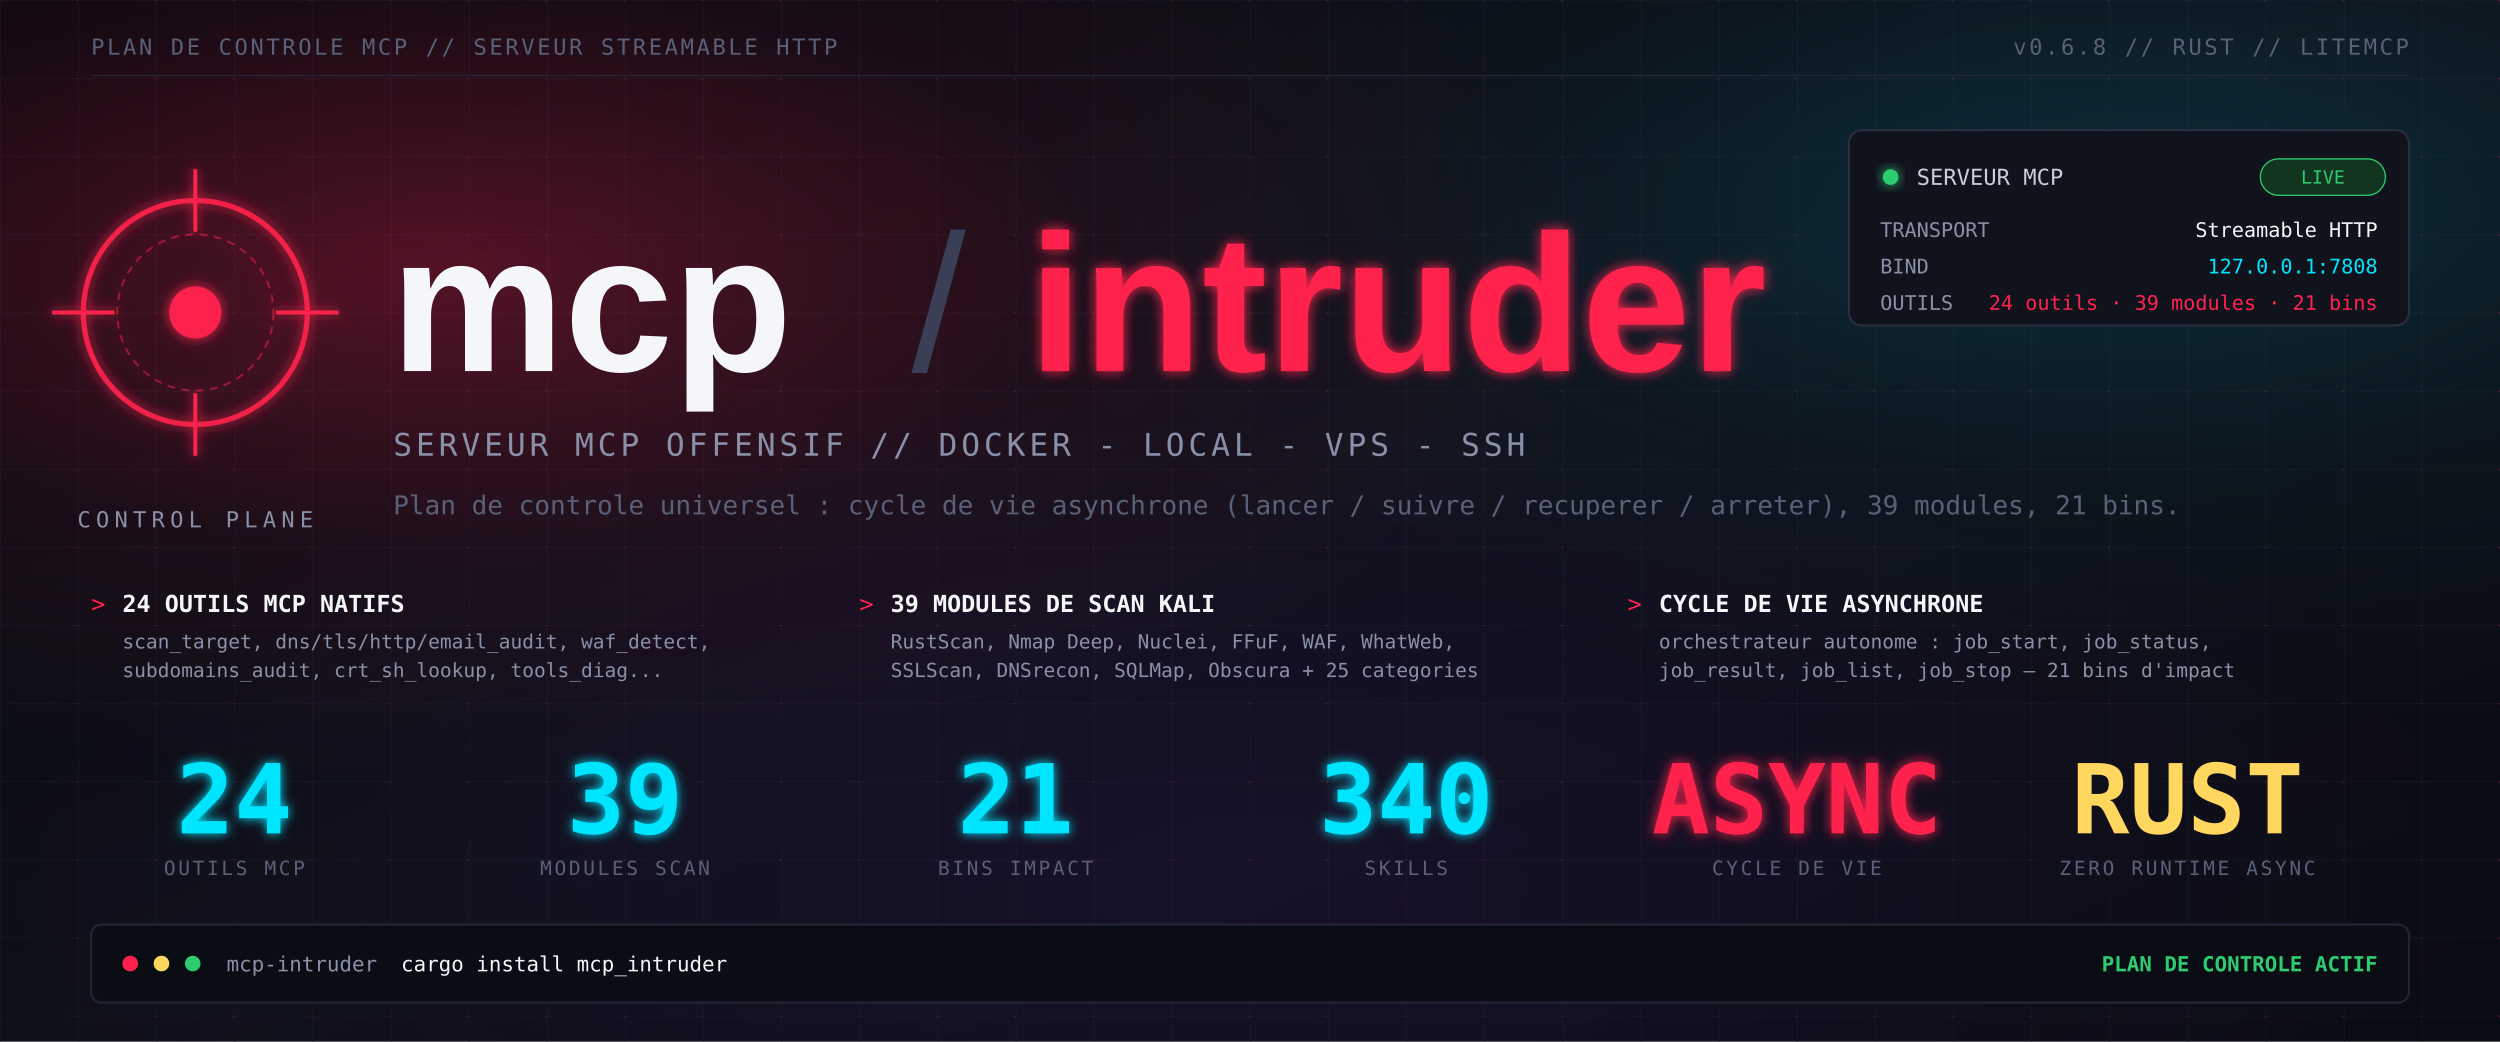
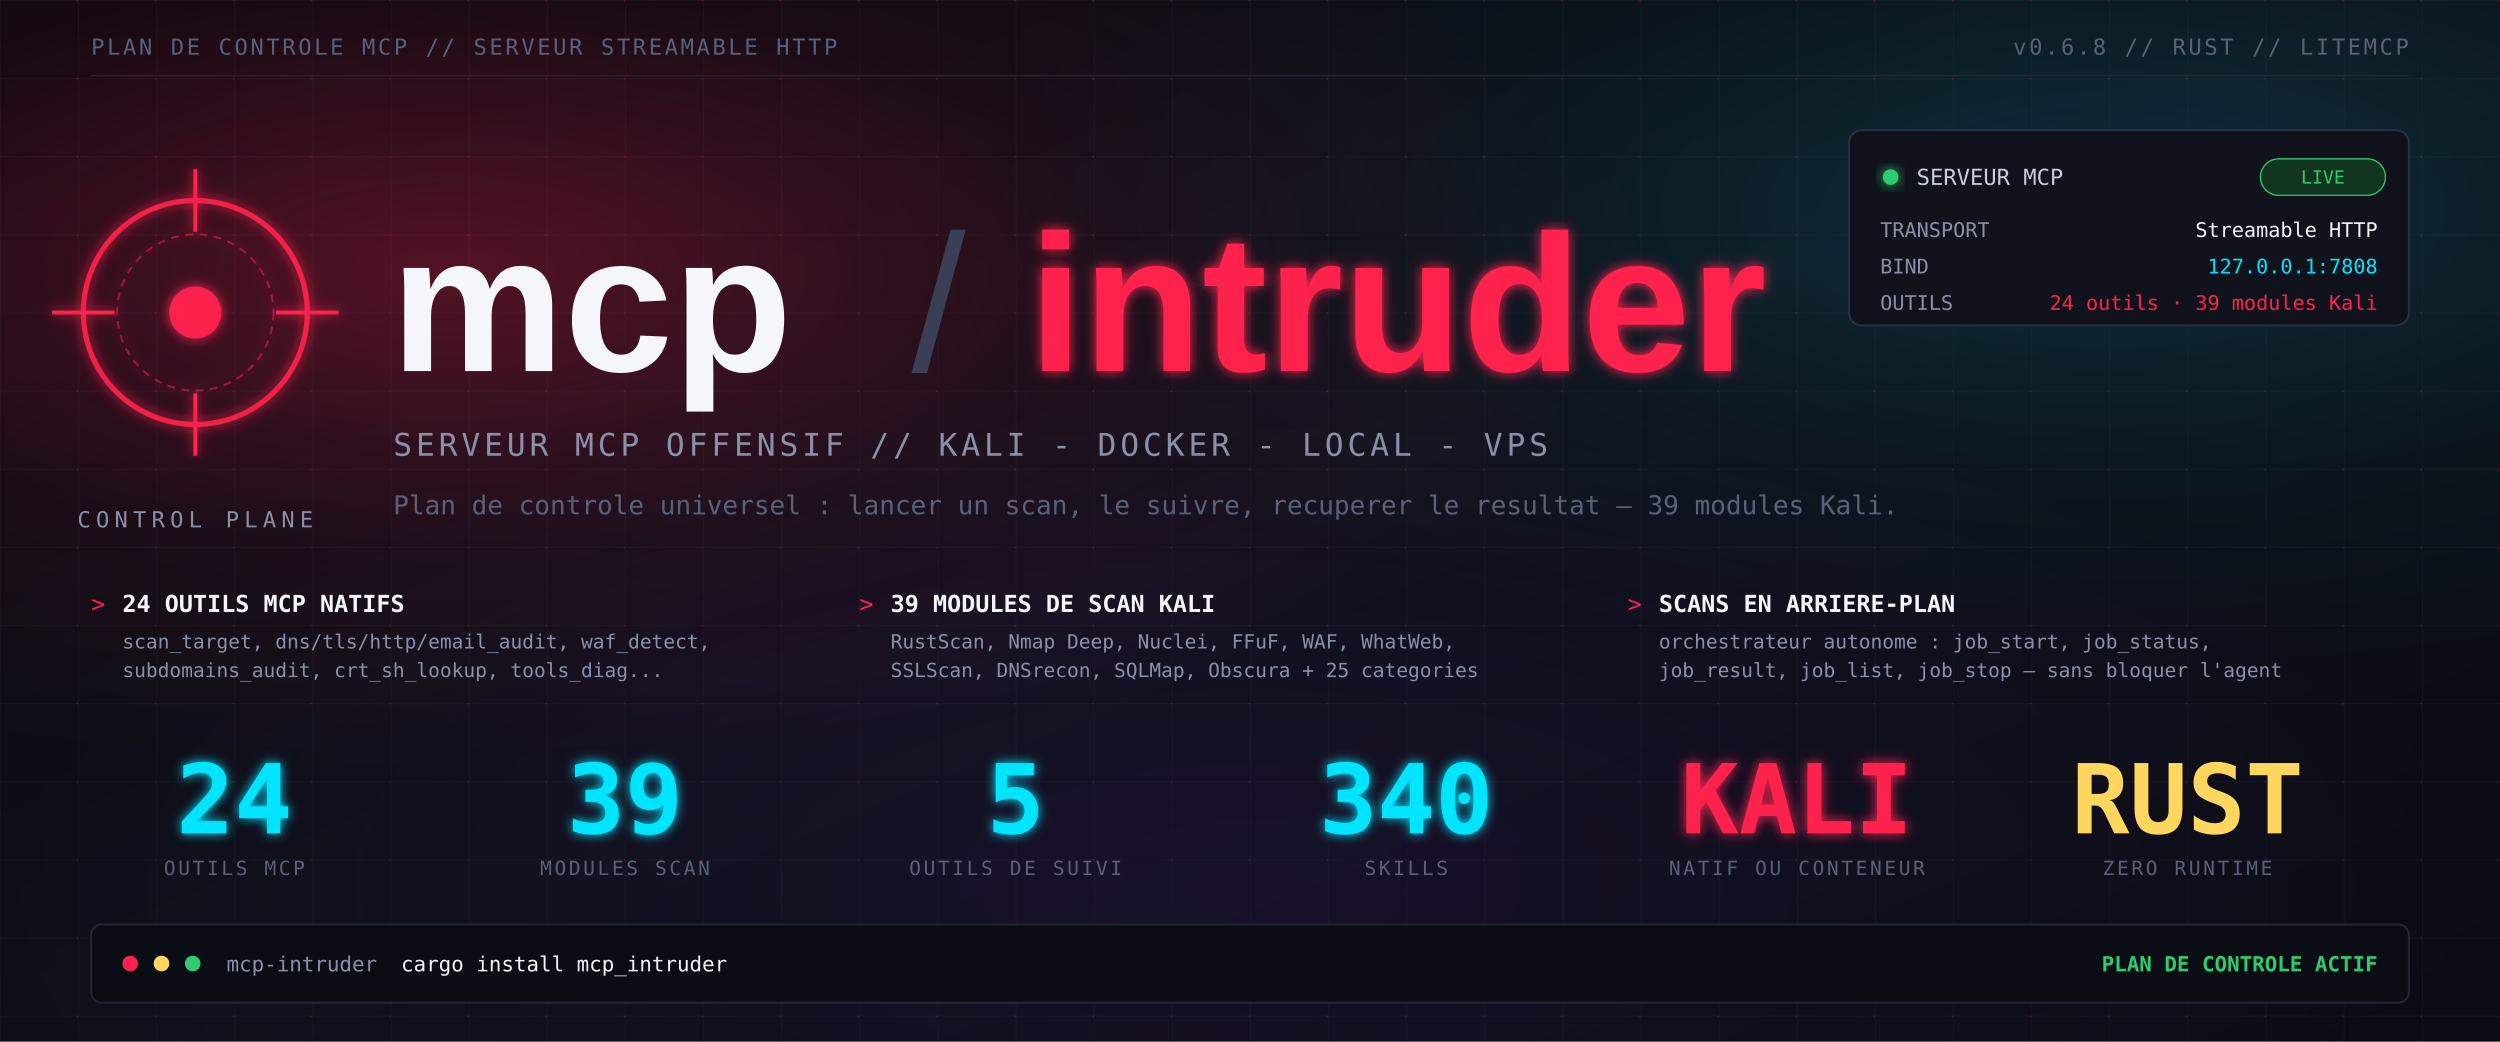
- <svg xmlns="http://www.w3.org/2000/svg" viewBox="0 0 1920 800" width="1920" height="800" role="img" aria-label="MCP Intruder - Serveur MCP offensif - 24 outils, 340 skills, 39 modules de scan, 21 bins">
+ <svg xmlns="http://www.w3.org/2000/svg" viewBox="0 0 1920 800" width="1920" height="800" role="img" aria-label="MCP Intruder - Serveur MCP offensif Kali - 24 outils, 340 skills, 39 modules de scan">
  <defs>
    <linearGradient id="bg" x1="0" y1="0" x2="1" y2="1">
      <stop offset="0%" stop-color="#07080e" />
      <stop offset="50%" stop-color="#0e1019" />
      <stop offset="100%" stop-color="#090c13" />
    </linearGradient>
    <radialGradient id="hot" cx="18%" cy="26%" r="48%">
      <stop offset="0%" stop-color="#ff224e" stop-opacity="0.30" />
      <stop offset="55%" stop-color="#ff224e" stop-opacity="0.07" />
      <stop offset="100%" stop-color="#ff224e" stop-opacity="0" />
    </radialGradient>
    <radialGradient id="cool" cx="84%" cy="20%" r="45%">
      <stop offset="0%" stop-color="#00e5ff" stop-opacity="0.14" />
      <stop offset="60%" stop-color="#00e5ff" stop-opacity="0.03" />
      <stop offset="100%" stop-color="#00e5ff" stop-opacity="0" />
    </radialGradient>
    <radialGradient id="accent-purple" cx="50%" cy="85%" r="50%">
      <stop offset="0%" stop-color="#7928ca" stop-opacity="0.10" />
      <stop offset="100%" stop-color="#7928ca" stop-opacity="0" />
    </radialGradient>
    <pattern id="grid" x="0" y="0" width="60" height="60" patternUnits="userSpaceOnUse">
      <path d="M 60 0 L 0 0 0 60" fill="none" stroke="#1d2030" stroke-width="0.8" opacity="0.6" />
      <circle cx="60" cy="0" r="1.2" fill="#ff224e" opacity="0.3" />
    </pattern>
    <filter id="glow" x="-40%" y="-40%" width="180%" height="180%">
      <feGaussianBlur stdDeviation="5" result="blur" />
      <feMerge>
        <feMergeNode in="blur" />
        <feMergeNode in="SourceGraphic" />
      </feMerge>
    </filter>
    <filter id="glowCyan" x="-40%" y="-40%" width="180%" height="180%">
      <feGaussianBlur stdDeviation="4" result="blur" />
      <feMerge>
        <feMergeNode in="blur" />
        <feMergeNode in="SourceGraphic" />
      </feMerge>
    </filter>
  </defs>
  <rect width="1920" height="800" fill="url(#bg)" />
  <rect width="1920" height="800" fill="url(#grid)" />
  <rect width="1920" height="800" fill="url(#hot)" />
  <rect width="1920" height="800" fill="url(#cool)" />
  <rect width="1920" height="800" fill="url(#accent-purple)" />
  <text x="70" y="42" font-family="monospace" font-size="17" fill="#5a6078" letter-spacing="2">PLAN DE CONTROLE MCP // SERVEUR STREAMABLE HTTP</text>
  <text x="1850" y="42" text-anchor="end" font-family="monospace" font-size="17" fill="#5a6078" letter-spacing="2">v0.6.8 // RUST // LITEMCP</text>
  <line x1="70" y1="58" x2="1850" y2="58" stroke="#232637" stroke-width="1" />
  <g transform="translate(150,240)" filter="url(#glow)">
    <circle r="86" fill="none" stroke="#ff224e" stroke-width="4" opacity="0.9" />
    <circle r="60" fill="none" stroke="#ff224e" stroke-width="1.5" opacity="0.5" stroke-dasharray="6 5" />
    <circle r="20" fill="#ff224e" opacity="0.92" />
    <line x1="-110" y1="0" x2="-62" y2="0" stroke="#ff224e" stroke-width="3" />
    <line x1="62" y1="0" x2="110" y2="0" stroke="#ff224e" stroke-width="3" />
    <line x1="0" y1="-110" x2="0" y2="-62" stroke="#ff224e" stroke-width="3" />
    <line x1="0" y1="62" x2="0" y2="110" stroke="#ff224e" stroke-width="3" />
  </g>
  <text x="150" y="405" text-anchor="middle" font-family="monospace" font-size="17" fill="#8a90a8" letter-spacing="4">CONTROL PLANE</text>
  <text x="300" y="285" font-family="'Segoe UI', Arial, sans-serif" font-size="150" font-weight="800" fill="#f5f6fa">mcp</text>
  <text x="700" y="285" font-family="'Segoe UI', Arial, sans-serif" font-size="150" font-weight="300" fill="#3a3f55">/</text>
  <text x="790" y="285" font-family="'Segoe UI', Arial, sans-serif" font-size="150" font-weight="800" fill="#ff224e" filter="url(#glow)">intruder</text>
-   <text x="302" y="350" font-family="monospace" font-size="24" fill="#8a90a8" letter-spacing="3">SERVEUR MCP OFFENSIF // DOCKER - LOCAL - VPS - SSH</text>
-   <text x="302" y="395" font-family="monospace" font-size="20" fill="#5a6078">Plan de controle universel : cycle de vie asynchrone (lancer / suivre / recuperer / arreter), 39 modules, 21 bins.</text>
+   <text x="302" y="350" font-family="monospace" font-size="24" fill="#8a90a8" letter-spacing="3">SERVEUR MCP OFFENSIF // KALI - DOCKER - LOCAL - VPS</text>
+   <text x="302" y="395" font-family="monospace" font-size="20" fill="#5a6078">Plan de controle universel : lancer un scan, le suivre, recuperer le resultat — 39 modules Kali.</text>
  <g transform="translate(1420,100)">
    <rect width="430" height="150" rx="10" fill="#10121c" stroke="#2b2f45" stroke-width="1.5" />
    <circle cx="32" cy="36" r="6" fill="#2ecc71" filter="url(#glow)" />
    <text x="52" y="42" font-family="monospace" font-size="17" fill="#c8cde0">SERVEUR MCP</text>
    <rect x="316" y="22" width="96" height="28" rx="14" fill="#12351f" stroke="#2ecc71" stroke-width="1" />
    <text x="364" y="41" text-anchor="middle" font-family="monospace" font-size="14" fill="#2ecc71">LIVE</text>
    <text x="24" y="82" font-family="monospace" font-size="15.5" fill="#8a90a8">TRANSPORT</text>
    <text x="406" y="82" text-anchor="end" font-family="monospace" font-size="15.5" fill="#f5f6fa">Streamable HTTP</text>
    <text x="24" y="110" font-family="monospace" font-size="15.5" fill="#8a90a8">BIND</text>
    <text x="406" y="110" text-anchor="end" font-family="monospace" font-size="15.5" fill="#00e5ff">127.0.0.1:7808</text>
    <text x="24" y="138" font-family="monospace" font-size="15.5" fill="#8a90a8">OUTILS</text>
-     <text x="406" y="138" text-anchor="end" font-family="monospace" font-size="15.5" fill="#ff224e">24 outils · 39 modules · 21 bins</text>
+     <text x="406" y="138" text-anchor="end" font-family="monospace" font-size="15.5" fill="#ff224e">24 outils · 39 modules Kali</text>
  </g>
  <g font-family="monospace">
    <g transform="translate(70,470)">
      <text x="0" y="0" font-size="18" fill="#ff224e">&gt;</text>
      <text x="24" y="0" font-size="18" fill="#f5f6fa" font-weight="bold">24 OUTILS MCP NATIFS</text>
      <text x="24" y="28" font-size="15" fill="#8a90a8">scan_target, dns/tls/http/email_audit, waf_detect,</text>
      <text x="24" y="50" font-size="15" fill="#8a90a8">subdomains_audit, crt_sh_lookup, tools_diag...</text>
    </g>
    <g transform="translate(660,470)">
      <text x="0" y="0" font-size="18" fill="#ff224e">&gt;</text>
      <text x="24" y="0" font-size="18" fill="#f5f6fa" font-weight="bold">39 MODULES DE SCAN KALI</text>
      <text x="24" y="28" font-size="15" fill="#8a90a8">RustScan, Nmap Deep, Nuclei, FFuF, WAF, WhatWeb,</text>
      <text x="24" y="50" font-size="15" fill="#8a90a8">SSLScan, DNSrecon, SQLMap, Obscura + 25 categories</text>
    </g>
    <g transform="translate(1250,470)">
      <text x="0" y="0" font-size="18" fill="#ff224e">&gt;</text>
-       <text x="24" y="0" font-size="18" fill="#f5f6fa" font-weight="bold">CYCLE DE VIE ASYNCHRONE</text>
+       <text x="24" y="0" font-size="18" fill="#f5f6fa" font-weight="bold">SCANS EN ARRIERE-PLAN</text>
      <text x="24" y="28" font-size="15" fill="#8a90a8">orchestrateur autonome : job_start, job_status,</text>
-       <text x="24" y="50" font-size="15" fill="#8a90a8">job_result, job_list, job_stop — 21 bins d'impact</text>
+       <text x="24" y="50" font-size="15" fill="#8a90a8">job_result, job_list, job_stop — sans bloquer l'agent</text>
    </g>
  </g>
  <g font-family="monospace" text-anchor="middle">
    <text x="180" y="640" font-size="74" font-weight="bold" fill="#00e5ff" filter="url(#glowCyan)">24</text>
    <text x="180" y="672" font-size="15" fill="#5a6078" letter-spacing="2">OUTILS MCP</text>
    <text x="480" y="640" font-size="74" font-weight="bold" fill="#00e5ff" filter="url(#glowCyan)">39</text>
    <text x="480" y="672" font-size="15" fill="#5a6078" letter-spacing="2">MODULES SCAN</text>
-     <text x="780" y="640" font-size="74" font-weight="bold" fill="#00e5ff" filter="url(#glowCyan)">21</text>
-     <text x="780" y="672" font-size="15" fill="#5a6078" letter-spacing="2">BINS IMPACT</text>
+     <text x="780" y="640" font-size="74" font-weight="bold" fill="#00e5ff" filter="url(#glowCyan)">5</text>
+     <text x="780" y="672" font-size="15" fill="#5a6078" letter-spacing="2">OUTILS DE SUIVI</text>
    <text x="1080" y="640" font-size="74" font-weight="bold" fill="#00e5ff" filter="url(#glowCyan)">340</text>
    <text x="1080" y="672" font-size="15" fill="#5a6078" letter-spacing="2">SKILLS</text>
-     <text x="1380" y="640" font-size="74" font-weight="bold" fill="#ff224e" filter="url(#glow)">ASYNC</text>
-     <text x="1380" y="672" font-size="15" fill="#5a6078" letter-spacing="2">CYCLE DE VIE</text>
+     <text x="1380" y="640" font-size="74" font-weight="bold" fill="#ff224e" filter="url(#glow)">KALI</text>
+     <text x="1380" y="672" font-size="15" fill="#5a6078" letter-spacing="2">NATIF OU CONTENEUR</text>
    <text x="1680" y="640" font-size="74" font-weight="bold" fill="#ffd75f">RUST</text>
-     <text x="1680" y="672" font-size="15" fill="#5a6078" letter-spacing="2">ZERO RUNTIME ASYNC</text>
+     <text x="1680" y="672" font-size="15" fill="#5a6078" letter-spacing="2">ZERO RUNTIME</text>
  </g>
  <g transform="translate(70,710)">
    <rect width="1780" height="60" rx="8" fill="#0b0d15" stroke="#232637" stroke-width="1.5" />
    <circle cx="30" cy="30" r="6" fill="#ff224e" />
    <circle cx="54" cy="30" r="6" fill="#ffd75f" />
    <circle cx="78" cy="30" r="6" fill="#2ecc71" />
    <text x="104" y="36" font-family="monospace" font-size="16" fill="#8a90a8">mcp-intruder</text>
    <text x="238" y="36" font-family="monospace" font-size="16" fill="#f5f6fa">cargo install mcp_intruder</text>
    <text x="1756" y="36" text-anchor="end" font-family="monospace" font-size="16" fill="#2ecc71" font-weight="bold">PLAN DE CONTROLE ACTIF</text>
  </g>
</svg>
